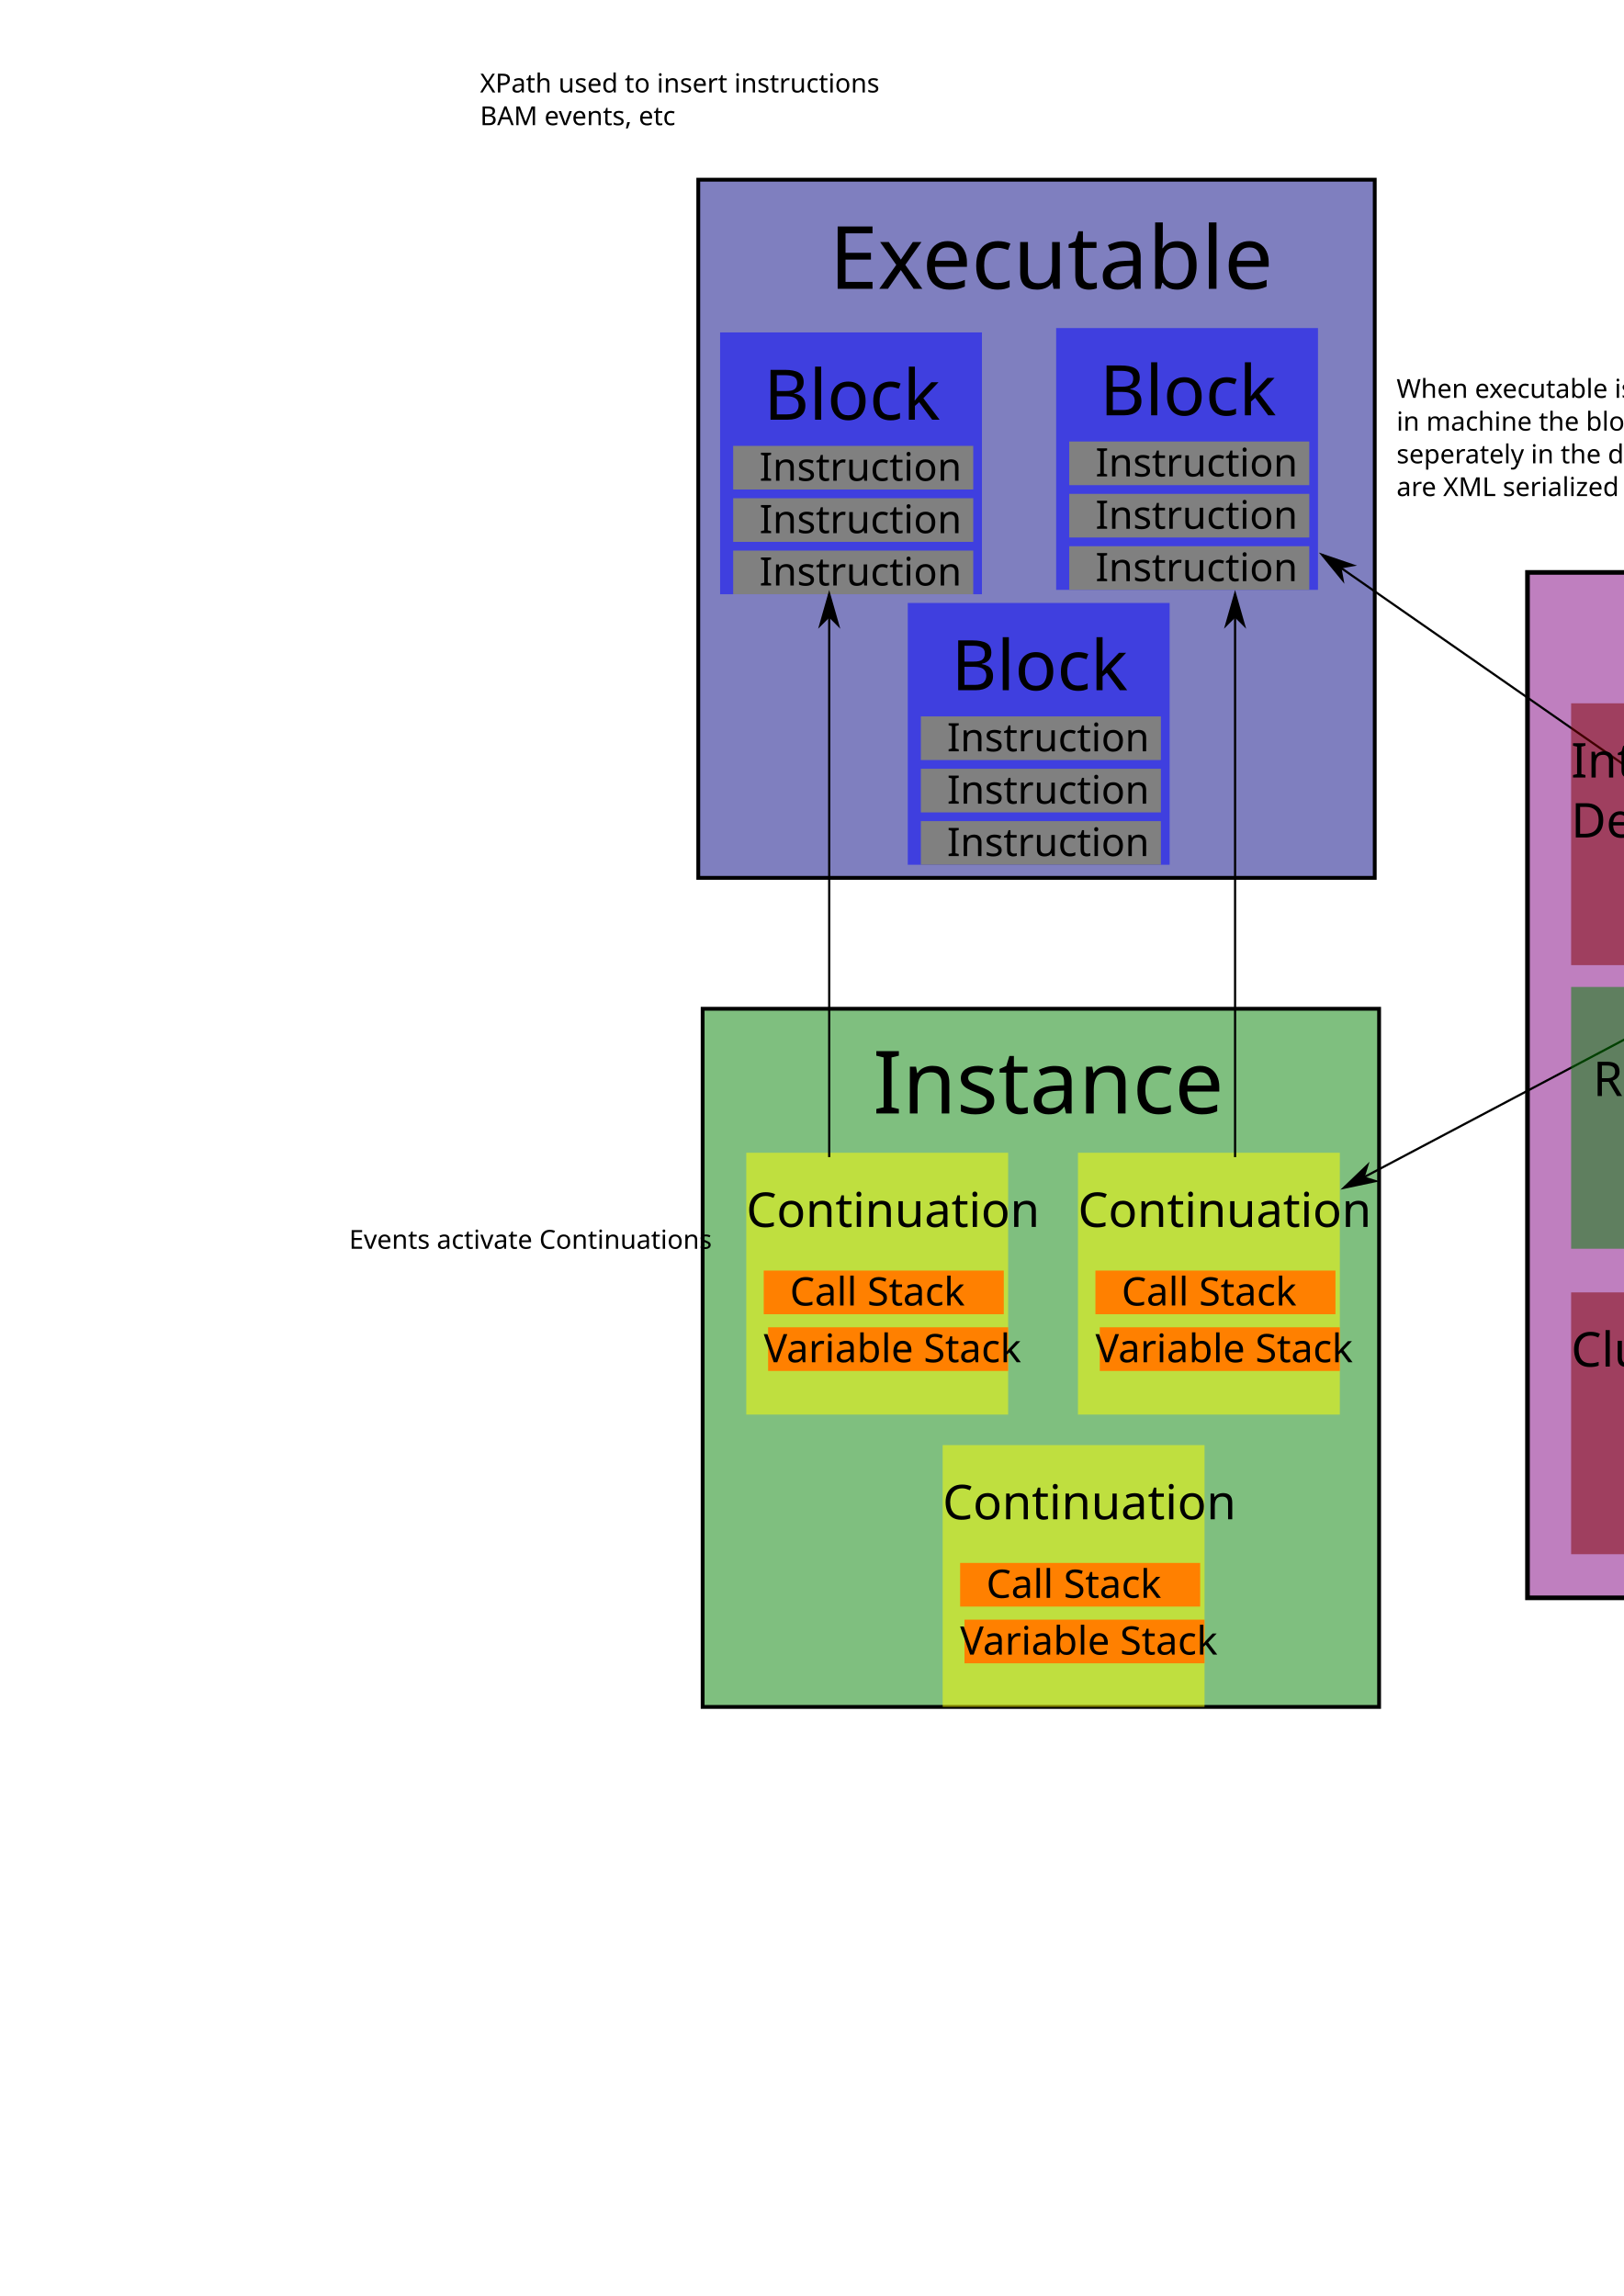
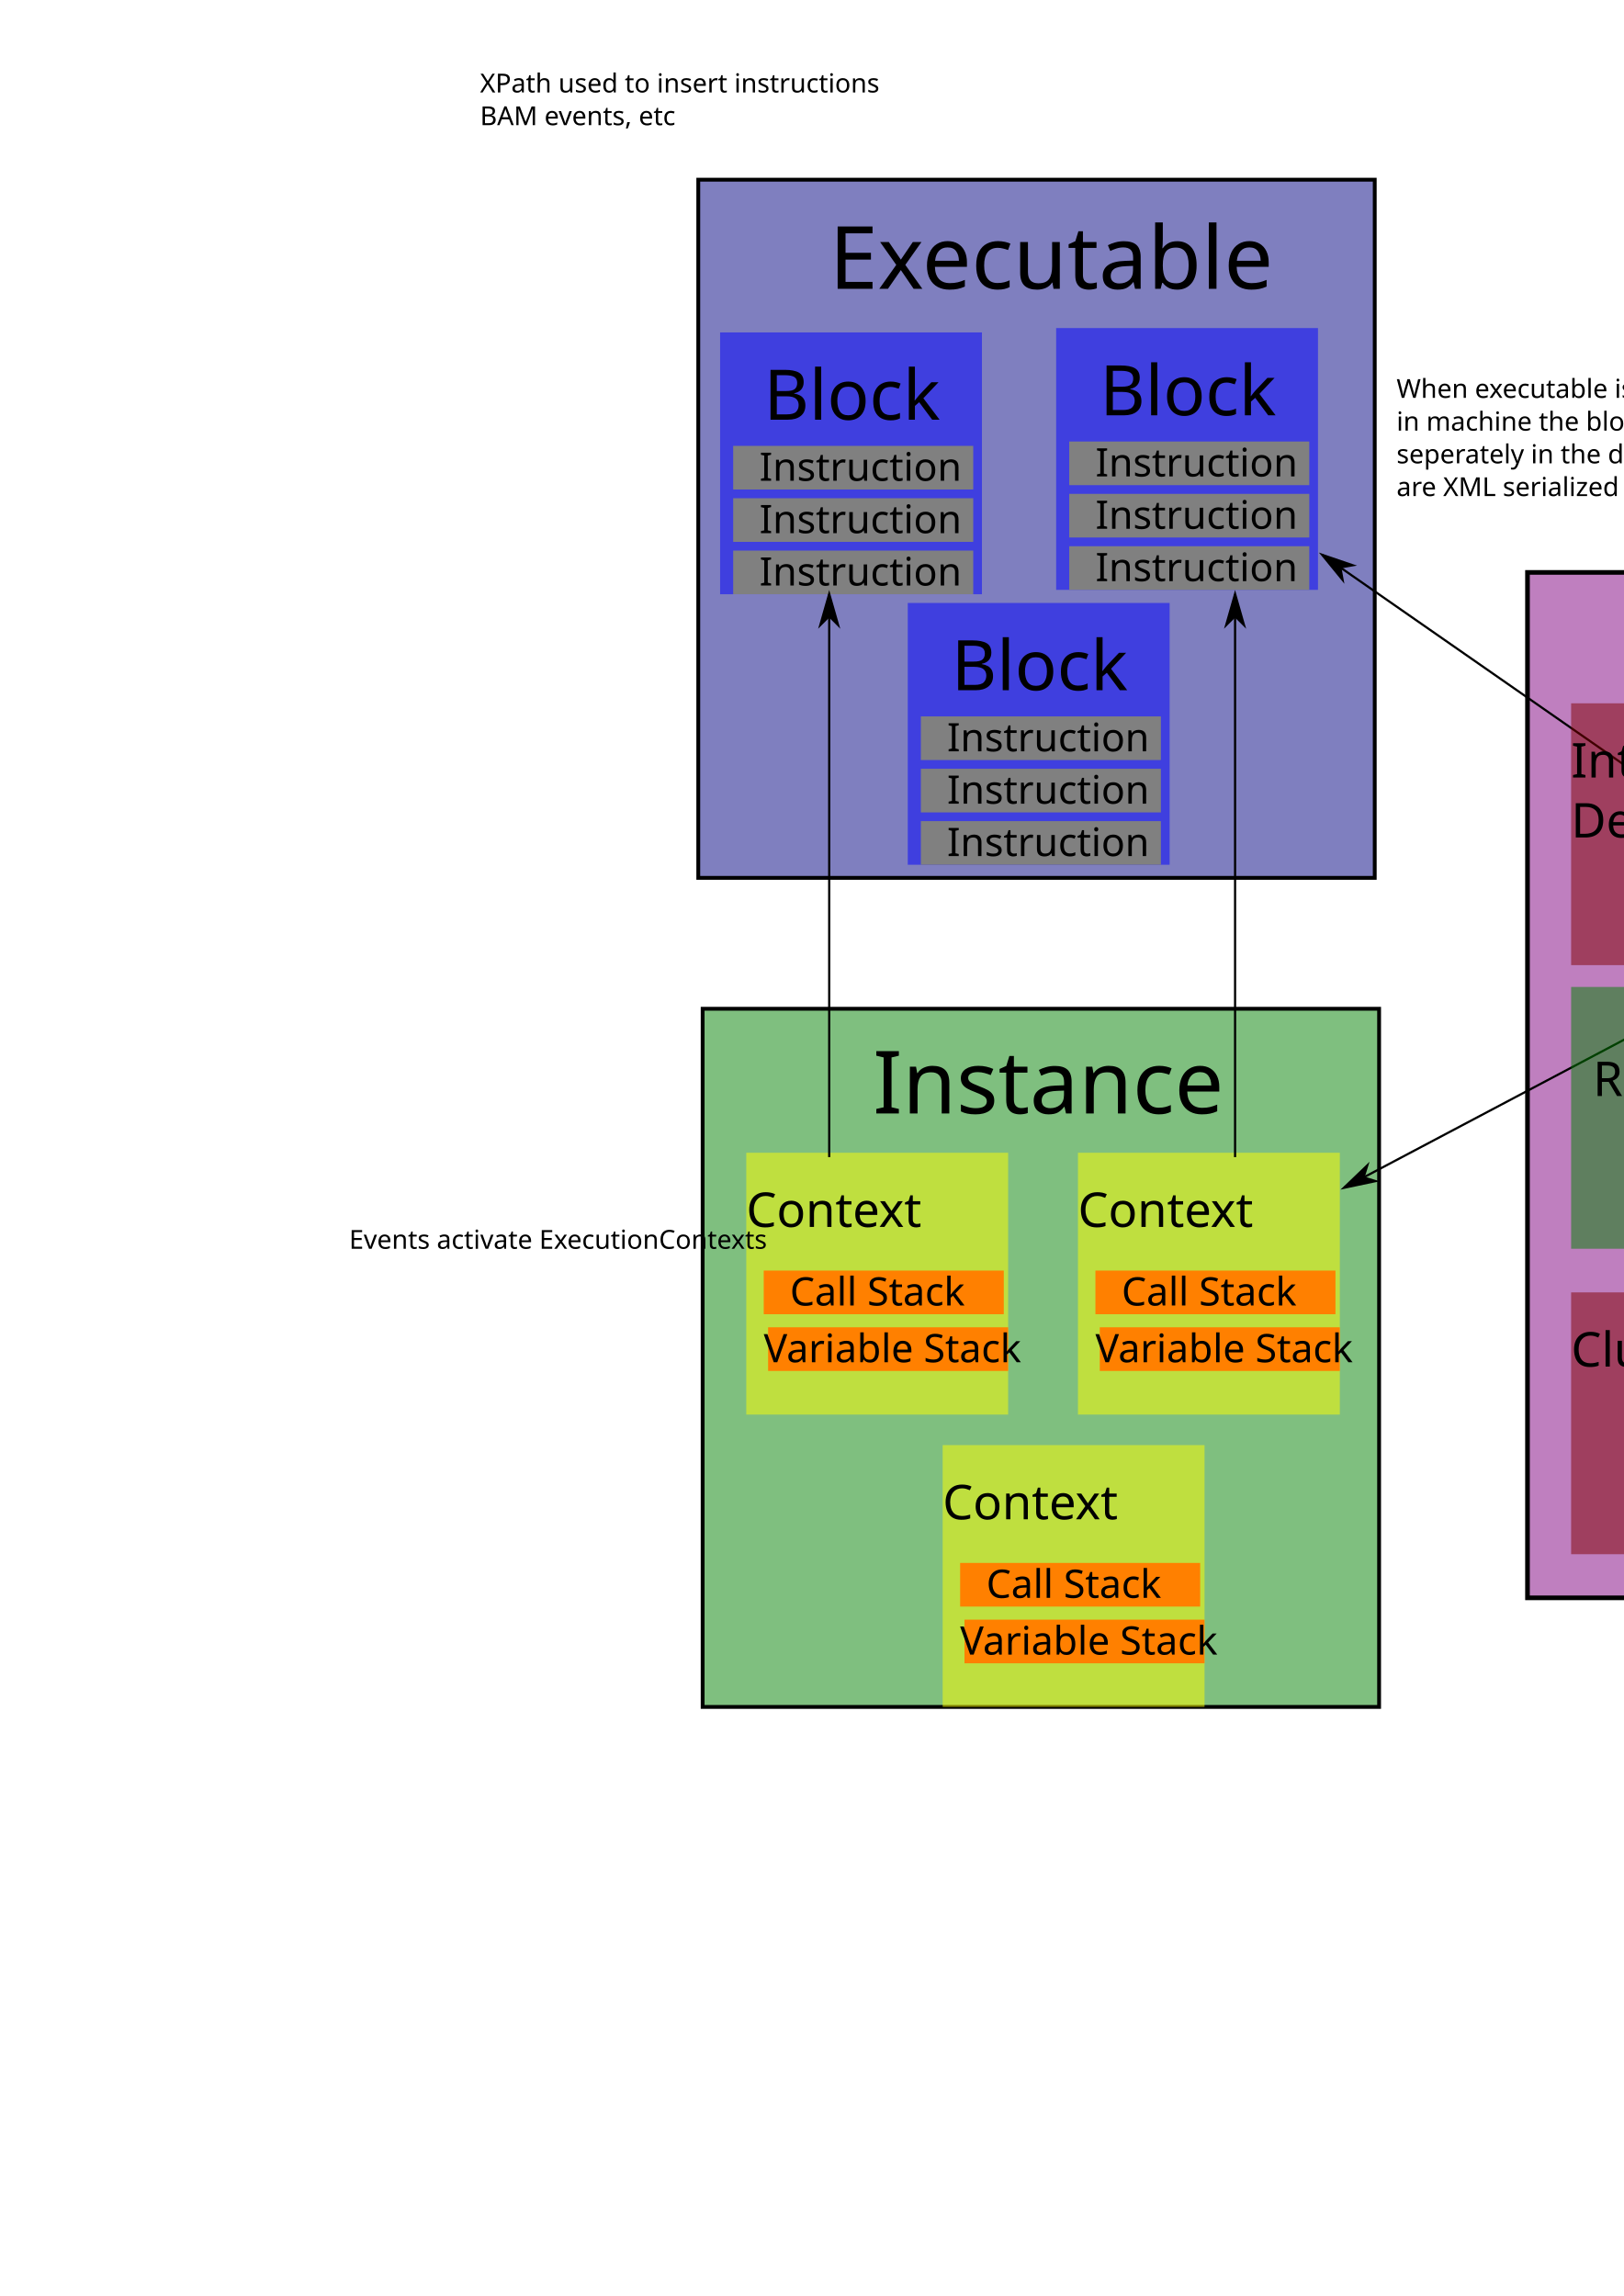
<svg xmlns="http://www.w3.org/2000/svg" width="744.094" height="1052.362" id="svg2" version="1.1">
  <defs id="defs4">
    <marker orient="auto" refY="0.0" refX="0.0" id="Arrow1Lstart" style="overflow:visible">
      <path id="path4693" d="M 0.0,0.0 L 5.0,-5.0 L -12.5,0.0 L 5.0,5.0 L 0.0,0.0 z " style="fill-rule:evenodd;stroke:#000000;stroke-width:1.0pt;marker-start:none" transform="scale(0.8) translate(12.5,0)" />
    </marker>
    <marker orient="auto" refY="0.0" refX="0.0" id="Arrow1Lend" style="overflow:visible;">
      <path id="path4385" d="M 0.0,0.0 L 5.0,-5.0 L -12.5,0.0 L 5.0,5.0 L 0.0,0.0 z " style="fill-rule:evenodd;stroke:#000000;stroke-width:1.0pt;marker-start:none;" transform="scale(0.8) rotate(180) translate(12.5,0)" />
    </marker>
    <marker orient="auto" refY="0" refX="0" id="Arrow1Lend-4" style="overflow:visible">
      <path id="path4385-5" d="M 0,0 5,-5 -12.5,0 5,5 0,0 z" style="fill-rule:evenodd;stroke:#000000;stroke-width:1pt;marker-start:none" transform="matrix(-0.8,0,0,-0.8,-10,0)" />
    </marker>
    <marker orient="auto" refY="0" refX="0" id="Arrow1Lstart-9" style="overflow:visible">
      <path id="path4693-9" d="M 0,0 5,-5 -12.5,0 5,5 0,0 z" style="fill-rule:evenodd;stroke:#000000;stroke-width:1pt;marker-start:none" transform="matrix(0.8,0,0,0.8,10,0)" />
    </marker>
    <marker orient="auto" refY="0" refX="0" id="Arrow1Lend-4-8" style="overflow:visible">
      <path id="path4385-5-1" d="M 0,0 5,-5 -12.5,0 5,5 0,0 z" style="fill-rule:evenodd;stroke:#000000;stroke-width:1pt;marker-start:none" transform="matrix(-0.8,0,0,-0.8,-10,0)" />
    </marker>
    <marker orient="auto" refY="0" refX="0" id="marker3226" style="overflow:visible">
      <path id="path3228" d="M 0,0 5,-5 -12.5,0 5,5 0,0 z" style="fill-rule:evenodd;stroke:#000000;stroke-width:1pt;marker-start:none" transform="matrix(0.8,0,0,0.8,10,0)" />
    </marker>
    <marker orient="auto" refY="0" refX="0" id="marker3230" style="overflow:visible">
      <path id="path3232" d="M 0,0 5,-5 -12.5,0 5,5 0,0 z" style="fill-rule:evenodd;stroke:#000000;stroke-width:1pt;marker-start:none" transform="matrix(-0.8,0,0,-0.8,-10,0)" />
    </marker>
  </defs>
  <g id="layer1">
    <rect style="fill:#008080;fill-opacity:1;fill-rule:evenodd;stroke:#000000;stroke-width:0.725px;stroke-linecap:butt;stroke-linejoin:miter;stroke-opacity:1" id="rect2987" width="170" height="100" x="1210" y="372.362" />
    <g id="g4145">
      <g id="g3806">
        <rect style="fill:#000080;fill-rule:evenodd;stroke:#000000;stroke-width:1.752px;stroke-linecap:butt;stroke-linejoin:miter;stroke-opacity:1;fill-opacity:0.502" id="rect2987-7" width="310" height="320" x="320" y="82.362" />
        <text xml:space="preserve" style="font-size:40px;font-style:normal;font-weight:normal;line-height:125%;letter-spacing:0px;word-spacing:0px;fill:#000000;fill-opacity:1;stroke:none;font-family:Sans" x="380" y="132.362" id="text3759-4">
          <tspan id="tspan3761-0" x="380" y="132.362">Executable</tspan>
        </text>
      </g>
      <g transform="translate(130,-370)" id="g3881">
        <g id="g3817">
          <rect y="522.362" x="200" height="120" width="120" id="rect3811" style="fill:#0000ff;fill-opacity:0.502" />
          <text id="text3813" y="562.362" x="220" style="font-size:32px;font-style:normal;font-weight:normal;line-height:125%;letter-spacing:0px;word-spacing:0px;fill:#000000;fill-opacity:1;stroke:none;font-family:Sans" xml:space="preserve">
            <tspan y="562.362" x="220" id="tspan3815">Block</tspan>
          </text>
        </g>
        <g id="g3836" transform="translate(186,92)">
          <rect y="482.362" x="20" height="20" width="110" id="rect3822" style="fill:#808080;fill-opacity:1" />
          <text id="text3824" y="498.362" x="32" style="font-size:18px;font-style:normal;font-weight:normal;line-height:125%;letter-spacing:0px;word-spacing:0px;fill:#000000;fill-opacity:1;stroke:none;font-family:Sans" xml:space="preserve">
            <tspan y="498.362" x="32" id="tspan3826">Instruction</tspan>
          </text>
        </g>
        <g id="g3836-5" transform="translate(186,116)">
          <rect y="482.362" x="20" height="20" width="110" id="rect3822-4" style="fill:#808080;fill-opacity:1" />
          <text id="text3824-6" y="498.362" x="32" style="font-size:18px;font-style:normal;font-weight:normal;line-height:125%;letter-spacing:0px;word-spacing:0px;fill:#000000;fill-opacity:1;stroke:none;font-family:Sans" xml:space="preserve">
            <tspan y="498.362" x="32" id="tspan3826-0">Instruction</tspan>
          </text>
        </g>
        <g id="g3836-4" transform="translate(186,140)">
          <rect y="482.362" x="20" height="20" width="110" id="rect3822-5" style="fill:#808080;fill-opacity:1" />
          <text id="text3824-3" y="498.362" x="32" style="font-size:18px;font-style:normal;font-weight:normal;line-height:125%;letter-spacing:0px;word-spacing:0px;fill:#000000;fill-opacity:1;stroke:none;font-family:Sans" xml:space="preserve">
            <tspan y="498.362" x="32" id="tspan3826-2">Instruction</tspan>
          </text>
        </g>
      </g>
      <g id="g3881-2" transform="translate(284,-372)">
        <g id="g3817-0">
          <rect y="522.362" x="200" height="120" width="120" id="rect3811-4" style="fill:#0000ff;fill-opacity:0.502" />
          <text id="text3813-2" y="562.362" x="220" style="font-size:32px;font-style:normal;font-weight:normal;line-height:125%;letter-spacing:0px;word-spacing:0px;fill:#000000;fill-opacity:1;stroke:none;font-family:Sans" xml:space="preserve">
            <tspan y="562.362" x="220" id="tspan3815-2">Block</tspan>
          </text>
        </g>
        <g id="g3836-46" transform="translate(186,92)">
          <rect y="482.362" x="20" height="20" width="110" id="rect3822-1" style="fill:#808080;fill-opacity:1" />
          <text id="text3824-2" y="498.362" x="32" style="font-size:18px;font-style:normal;font-weight:normal;line-height:125%;letter-spacing:0px;word-spacing:0px;fill:#000000;fill-opacity:1;stroke:none;font-family:Sans" xml:space="preserve">
            <tspan y="498.362" x="32" id="tspan3826-9">Instruction</tspan>
          </text>
        </g>
        <g id="g3836-5-7" transform="translate(186,116)">
          <rect y="482.362" x="20" height="20" width="110" id="rect3822-4-9" style="fill:#808080;fill-opacity:1" />
          <text id="text3824-6-2" y="498.362" x="32" style="font-size:18px;font-style:normal;font-weight:normal;line-height:125%;letter-spacing:0px;word-spacing:0px;fill:#000000;fill-opacity:1;stroke:none;font-family:Sans" xml:space="preserve">
            <tspan y="498.362" x="32" id="tspan3826-0-0">Instruction</tspan>
          </text>
        </g>
        <g id="g3836-4-8" transform="translate(186,140)">
          <rect y="482.362" x="20" height="20" width="110" id="rect3822-5-4" style="fill:#808080;fill-opacity:1" />
          <text id="text3824-3-6" y="498.362" x="32" style="font-size:18px;font-style:normal;font-weight:normal;line-height:125%;letter-spacing:0px;word-spacing:0px;fill:#000000;fill-opacity:1;stroke:none;font-family:Sans" xml:space="preserve">
            <tspan y="498.362" x="32" id="tspan3826-2-0">Instruction</tspan>
          </text>
        </g>
      </g>
      <g id="g3881-8" transform="translate(216,-246)">
        <g id="g3817-3">
          <rect y="522.362" x="200" height="120" width="120" id="rect3811-6" style="fill:#0000ff;fill-opacity:0.502" />
          <text id="text3813-9" y="562.362" x="220" style="font-size:32px;font-style:normal;font-weight:normal;line-height:125%;letter-spacing:0px;word-spacing:0px;fill:#000000;fill-opacity:1;stroke:none;font-family:Sans" xml:space="preserve">
            <tspan y="562.362" x="220" id="tspan3815-0">Block</tspan>
          </text>
        </g>
        <g id="g3836-1" transform="translate(186,92)">
          <rect y="482.362" x="20" height="20" width="110" id="rect3822-0" style="fill:#808080;fill-opacity:1" />
          <text id="text3824-0" y="498.362" x="32" style="font-size:18px;font-style:normal;font-weight:normal;line-height:125%;letter-spacing:0px;word-spacing:0px;fill:#000000;fill-opacity:1;stroke:none;font-family:Sans" xml:space="preserve">
            <tspan y="498.362" x="32" id="tspan3826-7">Instruction</tspan>
          </text>
        </g>
        <g id="g3836-5-1" transform="translate(186,116)">
          <rect y="482.362" x="20" height="20" width="110" id="rect3822-4-1" style="fill:#808080;fill-opacity:1" />
          <text id="text3824-6-1" y="498.362" x="32" style="font-size:18px;font-style:normal;font-weight:normal;line-height:125%;letter-spacing:0px;word-spacing:0px;fill:#000000;fill-opacity:1;stroke:none;font-family:Sans" xml:space="preserve">
            <tspan y="498.362" x="32" id="tspan3826-0-8">Instruction</tspan>
          </text>
        </g>
        <g id="g3836-4-9" transform="translate(186,140)">
          <rect y="482.362" x="20" height="20" width="110" id="rect3822-5-3" style="fill:#808080;fill-opacity:1" />
          <text id="text3824-3-8" y="498.362" x="32" style="font-size:18px;font-style:normal;font-weight:normal;line-height:125%;letter-spacing:0px;word-spacing:0px;fill:#000000;fill-opacity:1;stroke:none;font-family:Sans" xml:space="preserve">
            <tspan y="498.362" x="32" id="tspan3826-2-9">Instruction</tspan>
          </text>
        </g>
      </g>
    </g>
    <rect style="fill:#008000;fill-opacity:0.502;fill-rule:evenodd;stroke:#000000;stroke-width:1.752px;stroke-linecap:butt;stroke-linejoin:miter;stroke-opacity:1" id="rect2987-7-1" width="310" height="320" x="322" y="462.362" />
    <text xml:space="preserve" style="font-size:40px;font-style:normal;font-weight:normal;line-height:125%;letter-spacing:0px;word-spacing:0px;fill:#000000;fill-opacity:1;stroke:none;font-family:Sans" x="400" y="510.362" id="text3759-4-2">
      <tspan id="tspan3761-0-0" x="400" y="510.362">Instance</tspan>
    </text>
    <g id="g4105-3" transform="translate(-68,-24)">
      <rect y="552.362" x="410" height="120" width="120" id="rect3811-7-3" style="fill:#ffff00;fill-opacity:0.502" />
      <text id="text3813-4-8" y="586.362" x="410" style="font-size:22px;font-style:normal;font-weight:normal;line-height:125%;letter-spacing:0px;word-spacing:0px;fill:#000000;fill-opacity:1;stroke:none;font-family:Sans" xml:space="preserve">
-         <tspan y="586.362" x="410" id="tspan3815-4-3">Continuation</tspan>
+         <tspan y="586.362" x="410" id="tspan3815-4-3">Context</tspan>
      </text>
      <g transform="translate(238,74)" id="g4065-1">
        <rect style="fill:#ff8000;fill-opacity:1" id="rect3822-3-0" width="110" height="20" x="180" y="532.362" />
        <text xml:space="preserve" style="font-size:18px;font-style:normal;font-weight:normal;line-height:125%;letter-spacing:0px;word-spacing:0px;fill:#000000;fill-opacity:1;stroke:none;font-family:Sans" x="192" y="548.362" id="text3824-4-7">
          <tspan id="tspan3826-3-3" x="192" y="548.362">Call Stack</tspan>
        </text>
      </g>
      <g transform="translate(220,40)" id="g4100-1">
        <rect style="fill:#ff8000;fill-opacity:1" id="rect3822-3-6-7" width="110" height="20" x="200" y="592.362" />
        <text xml:space="preserve" style="font-size:18px;font-style:normal;font-weight:normal;line-height:125%;letter-spacing:0px;word-spacing:0px;fill:#000000;fill-opacity:1;stroke:none;font-family:Sans" x="198" y="608.362" id="text3824-4-8-0">
          <tspan id="tspan3826-3-1-6" x="198" y="608.362">Variable Stack</tspan>
        </text>
      </g>
    </g>
    <g id="g4105-3-2" transform="translate(84,-24)">
      <rect y="552.362" x="410" height="120" width="120" id="rect3811-7-3-5" style="fill:#ffff00;fill-opacity:0.502" />
      <text id="text3813-4-8-7" y="586.362" x="410" style="font-size:22px;font-style:normal;font-weight:normal;line-height:125%;letter-spacing:0px;word-spacing:0px;fill:#000000;fill-opacity:1;stroke:none;font-family:Sans" xml:space="preserve">
-         <tspan y="586.362" x="410" id="tspan3815-4-3-1">Continuation</tspan>
+         <tspan y="586.362" x="410" id="tspan3815-4-3-1">Context</tspan>
      </text>
      <g transform="translate(238,74)" id="g4065-1-7">
        <rect style="fill:#ff8000;fill-opacity:1" id="rect3822-3-0-6" width="110" height="20" x="180" y="532.362" />
        <text xml:space="preserve" style="font-size:18px;font-style:normal;font-weight:normal;line-height:125%;letter-spacing:0px;word-spacing:0px;fill:#000000;fill-opacity:1;stroke:none;font-family:Sans" x="192" y="548.362" id="text3824-4-7-0">
          <tspan id="tspan3826-3-3-3" x="192" y="548.362">Call Stack</tspan>
        </text>
      </g>
      <g transform="translate(220,40)" id="g4100-1-4">
        <rect style="fill:#ff8000;fill-opacity:1" id="rect3822-3-6-7-0" width="110" height="20" x="200" y="592.362" />
        <text xml:space="preserve" style="font-size:18px;font-style:normal;font-weight:normal;line-height:125%;letter-spacing:0px;word-spacing:0px;fill:#000000;fill-opacity:1;stroke:none;font-family:Sans" x="198" y="608.362" id="text3824-4-8-0-5">
          <tspan id="tspan3826-3-1-6-4" x="198" y="608.362">Variable Stack</tspan>
        </text>
      </g>
    </g>
    <g id="g4105-3-7" transform="translate(22,110)">
      <rect y="552.362" x="410" height="120" width="120" id="rect3811-7-3-59" style="fill:#ffff00;fill-opacity:0.502" />
      <text id="text3813-4-8-3" y="586.362" x="410" style="font-size:22px;font-style:normal;font-weight:normal;line-height:125%;letter-spacing:0px;word-spacing:0px;fill:#000000;fill-opacity:1;stroke:none;font-family:Sans" xml:space="preserve">
-         <tspan y="586.362" x="410" id="tspan3815-4-3-9">Continuation</tspan>
+         <tspan y="586.362" x="410" id="tspan3815-4-3-9">Context</tspan>
      </text>
      <g transform="translate(238,74)" id="g4065-1-3">
        <rect style="fill:#ff8000;fill-opacity:1" id="rect3822-3-0-9" width="110" height="20" x="180" y="532.362" />
        <text xml:space="preserve" style="font-size:18px;font-style:normal;font-weight:normal;line-height:125%;letter-spacing:0px;word-spacing:0px;fill:#000000;fill-opacity:1;stroke:none;font-family:Sans" x="192" y="548.362" id="text3824-4-7-8">
          <tspan id="tspan3826-3-3-6" x="192" y="548.362">Call Stack</tspan>
        </text>
      </g>
      <g transform="translate(220,40)" id="g4100-1-5">
        <rect style="fill:#ff8000;fill-opacity:1" id="rect3822-3-6-7-8" width="110" height="20" x="200" y="592.362" />
        <text xml:space="preserve" style="font-size:18px;font-style:normal;font-weight:normal;line-height:125%;letter-spacing:0px;word-spacing:0px;fill:#000000;fill-opacity:1;stroke:none;font-family:Sans" x="198" y="608.362" id="text3824-4-8-0-9">
          <tspan id="tspan3826-3-1-6-1" x="198" y="608.362">Variable Stack</tspan>
        </text>
      </g>
    </g>
    <path style="fill:none;stroke:#000000;stroke-width:1px;stroke-linecap:butt;stroke-linejoin:miter;stroke-opacity:1;marker-end:url(#Arrow1Lend)" d="m 380,530.362 0,-258" id="path4377" />
    <path style="fill:none;stroke:#000000;stroke-width:1px;stroke-linecap:butt;stroke-linejoin:miter;stroke-opacity:1;marker-end:url(#Arrow1Lend)" d="m 566,530.362 0,-258" id="path4377-9" />
    <rect style="fill:#ff00ff;fill-opacity:1" id="rect4847" width="170" height="110" x="1210" y="242.362" />
    <text xml:space="preserve" style="font-size:24px;font-style:normal;font-weight:normal;line-height:125%;letter-spacing:0px;word-spacing:0px;fill:#000000;fill-opacity:1;stroke:none;font-family:Sans" x="1230" y="292.362" id="text4852">
      <tspan id="tspan4854" x="1230" y="292.362">XSLT</tspan>
      <tspan x="1230" y="322.362" id="tspan4856">PreProcessor</tspan>
    </text>
    <text xml:space="preserve" style="font-size:12px;font-style:normal;font-weight:normal;line-height:125%;letter-spacing:0px;word-spacing:0px;fill:#000000;fill-opacity:1;stroke:none;font-family:Sans" x="640" y="182.362" id="text5426">
      <tspan x="640" y="182.362" id="tspan5430">When executable is installed</tspan>
      <tspan x="640" y="197.362" id="tspan5787">in machine the blocks are persisted</tspan>
      <tspan x="640" y="212.362" id="tspan5789">seperately in the database, the instructions</tspan>
      <tspan x="640" y="227.362" id="tspan5791">are XML serialized in a blob</tspan>
    </text>
    <text xml:space="preserve" style="font-size:12px;font-style:normal;font-weight:normal;line-height:125%;letter-spacing:0px;word-spacing:0px;fill:#000000;fill-opacity:1;stroke:none;font-family:Sans" x="220" y="42.362" id="text5426-3">
      <tspan x="220" y="42.362" id="tspan5430-8">XPath used to insert instructions</tspan>
      <tspan x="220" y="57.362" id="tspan5458">BAM events, etc</tspan>
    </text>
    <text xml:space="preserve" style="font-size:12px;font-style:normal;font-weight:normal;line-height:125%;letter-spacing:0px;word-spacing:0px;fill:#000000;fill-opacity:1;stroke:none;font-family:Sans" x="160" y="572.362" id="text5460">
-       <tspan id="tspan5462" x="160" y="572.362">Events activate Continuations</tspan>
+       <tspan id="tspan5462" x="160" y="572.362">Events activate ExecutionContexts</tspan>
    </text>
    <text xml:space="preserve" style="font-size:12px;font-style:normal;font-weight:normal;line-height:125%;letter-spacing:0px;word-spacing:0px;fill:#000000;fill-opacity:1;stroke:none;font-family:Sans" x="1204" y="628.362" id="text5464">
      <tspan id="tspan5466" x="1204" y="628.362">Executables and sources </tspan>
      <tspan x="1204" y="643.362" id="tspan5468">are all stored in the repository</tspan>
      <tspan x="1204" y="658.362" id="tspan5470"> i.e. database using JPA</tspan>
    </text>
    <rect style="fill:#800080;fill-opacity:0.502;fill-rule:evenodd;stroke:#000000;stroke-width:2.124px;stroke-linecap:butt;stroke-linejoin:miter;stroke-opacity:1" id="rect2987-7-3" width="310" height="470" x="700" y="262.362" />
    <text xml:space="preserve" style="font-size:40px;font-style:normal;font-weight:normal;line-height:125%;letter-spacing:0px;word-spacing:0px;fill:#000000;fill-opacity:1;stroke:none;font-family:Sans" x="760" y="312.362" id="text3759-4-7">
      <tspan id="tspan3761-0-4" x="760" y="312.362">Platform</tspan>
    </text>
    <path id="path5718" d="m 790,382.362 -184,-128" style="fill:none;stroke:#000000;stroke-width:1px;stroke-linecap:butt;stroke-linejoin:miter;stroke-opacity:1;marker-end:url(#Arrow1Lend-4)" />
    <path id="path5720" d="m 790,452.362 -174,92" style="fill:none;stroke:#000000;stroke-width:1px;stroke-linecap:butt;stroke-linejoin:miter;stroke-opacity:1;marker-end:url(#Arrow1Lend-4)" />
    <g id="g6288" transform="translate(-40,-40)">
      <rect y="362.362" x="760" height="120" width="120" id="rect3811-7-3-4" style="fill:#800000;fill-opacity:0.502" />
      <text id="text3813-4-8-1" y="396.362" x="760" style="font-size:22px;font-style:normal;font-weight:normal;line-height:125%;letter-spacing:0px;word-spacing:0px;fill:#000000;fill-opacity:1;stroke:none;font-family:Sans" xml:space="preserve">
        <tspan y="396.362" x="760" id="tspan3815-4-3-5">Interpreter/</tspan>
        <tspan y="423.862" x="760" id="tspan5783">Debugger</tspan>
      </text>
    </g>
    <g id="g6369" transform="translate(-180,-146)">
      <rect y="468.362" x="1050" height="120" width="120" id="rect3811-7-3-4-9" style="fill:#000080;fill-opacity:0.502" />
      <text id="text3813-4-8-1-5" y="500.362" x="1060" style="font-size:22px;font-style:normal;font-weight:normal;line-height:125%;letter-spacing:0px;word-spacing:0px;fill:#000000;fill-opacity:1;stroke:none;font-family:Sans" xml:space="preserve">
        <tspan y="500.362" x="1060" id="tspan3815-4-3-5-1">Scheduler</tspan>
      </text>
    </g>
    <g id="g6415" transform="translate(-240,20)">
      <rect y="432.362" x="1110" height="120" width="120" id="rect3811-7-3-4-9-1" style="fill:#008080;fill-opacity:0.502" />
      <text id="text3813-4-8-1-5-6" y="456.362" x="1110" style="font-size:22px;font-style:normal;font-weight:normal;line-height:125%;letter-spacing:0px;word-spacing:0px;fill:#000000;fill-opacity:1;stroke:none;font-family:Sans" xml:space="preserve">
        <tspan y="456.362" x="1110" id="tspan3815-4-3-5-1-4">Event</tspan>
        <tspan id="tspan6398" y="483.862" x="1110">Service</tspan>
      </text>
    </g>
    <rect style="fill:#008000;fill-opacity:0.502" id="rect3811-7-3-4-9-1-5" width="120" height="120" x="720" y="452.362" />
    <text xml:space="preserve" style="font-size:22px;font-style:normal;font-weight:normal;line-height:125%;letter-spacing:0px;word-spacing:0px;fill:#000000;fill-opacity:1;stroke:none;font-family:Sans" x="730" y="502.362" id="text3813-4-8-1-5-6-5">
      <tspan id="tspan3815-4-3-5-1-4-3" x="730" y="502.362">Repository</tspan>
    </text>
    <g transform="translate(920,-240)" id="g3798-1">
      <rect y="172.362" x="40" height="190" width="170" id="rect2987-74" style="fill:#00ffff;fill-opacity:1;fill-rule:evenodd;stroke:#000000;stroke-width:1px;stroke-linecap:butt;stroke-linejoin:miter;stroke-opacity:1" />
      <text id="text3759-0" y="288.362" x="76" style="font-size:40px;font-style:normal;font-weight:normal;line-height:125%;letter-spacing:0px;word-spacing:0px;fill:#000000;fill-opacity:1;stroke:none;font-family:Sans" xml:space="preserve">
        <tspan y="288.362" x="76" id="tspan3761-9">JMX</tspan>
      </text>
      <path style="fill:none;stroke:#000000;stroke-width:1px;stroke-linecap:butt;stroke-linejoin:miter;stroke-opacity:1;marker-start:url(#Arrow1Lstart);marker-end:url(#Arrow1Lend-4)" d="M 340,-77.638 270,152.362" id="path3170" transform="translate(-300,350)" />
      <path style="fill:none;stroke:#000000;stroke-width:1px;stroke-linecap:butt;stroke-linejoin:miter;stroke-opacity:1;marker-start:url(#Arrow1Lstart);marker-end:url(#Arrow1Lend-4)" d="m 510,-77.638 90,0" id="path3172" transform="translate(-300,350)" />
    </g>
    <rect style="fill:#ff0000;fill-opacity:1;fill-rule:evenodd;stroke:#000000;stroke-width:0.725px;stroke-linecap:butt;stroke-linejoin:miter;stroke-opacity:1" id="rect2987-2" width="170" height="100" x="1210" y="502.362" />
    <text xml:space="preserve" style="font-size:40px;font-style:normal;font-weight:normal;line-height:125%;letter-spacing:0px;word-spacing:0px;fill:#000000;fill-opacity:1;stroke:none;font-family:Sans" x="1244" y="564.362" id="text3759">
      <tspan id="tspan3761" x="1244" y="564.362">BPEL</tspan>
    </text>
    <text xml:space="preserve" style="font-size:24px;font-style:normal;font-weight:normal;line-height:125%;letter-spacing:0px;word-spacing:0px;fill:#000000;fill-opacity:1;stroke:none;font-family:Sans" x="1240" y="432.362" id="text3759-6">
      <tspan id="tspan3761-3" x="1240" y="432.362">Build Plan</tspan>
    </text>
    <g id="g6288-1" transform="translate(-40,230)">
      <rect y="362.362" x="760" height="120" width="120" id="rect3811-7-3-4-7" style="fill:#800000;fill-opacity:0.502" />
      <text id="text3813-4-8-1-4" y="396.362" x="760" style="font-size:22px;font-style:normal;font-weight:normal;line-height:125%;letter-spacing:0px;word-spacing:0px;fill:#000000;fill-opacity:1;stroke:none;font-family:Sans" xml:space="preserve">
        <tspan y="396.362" x="760" id="tspan5783-9">Cluster</tspan>
      </text>
    </g>
    <g id="g6369-4" transform="translate(-180,124)">
      <rect y="468.362" x="1050" height="120" width="120" id="rect3811-7-3-4-9-8" style="fill:#000080;fill-opacity:0.502" />
      <text id="text3813-4-8-1-5-8" y="500.362" x="1060" style="font-size:22px;font-style:normal;font-weight:normal;line-height:125%;letter-spacing:0px;word-spacing:0px;fill:#000000;fill-opacity:1;stroke:none;font-family:Sans" xml:space="preserve">
        <tspan y="500.362" x="1060" id="tspan3815-4-3-5-1-2">Build</tspan>
        <tspan y="500.362" x="1060" id="tspan3210">System</tspan>
      </text>
    </g>
    <g transform="translate(1184,-236)" id="g3798-1-2">
      <rect y="172.362" x="40" height="190" width="170" id="rect2987-74-7" style="fill:#00ffff;fill-opacity:1;fill-rule:evenodd;stroke:#000000;stroke-width:1px;stroke-linecap:butt;stroke-linejoin:miter;stroke-opacity:1" />
      <text id="text3759-0-7" y="288.362" x="76" style="font-size:40px;font-style:normal;font-weight:normal;line-height:125%;letter-spacing:0px;word-spacing:0px;fill:#000000;fill-opacity:1;stroke:none;font-family:Sans" xml:space="preserve">
        <tspan y="288.362" x="76" id="tspan3761-9-9">CLI</tspan>
      </text>
    </g>
    <flowRoot xml:space="preserve" id="flowRoot3273" style="fill:black;stroke:none;stroke-opacity:1;stroke-width:1px;stroke-linejoin:miter;stroke-linecap:butt;fill-opacity:1;font-family:Sans;font-style:normal;font-weight:normal;font-size:18px;line-height:125%;letter-spacing:0px;word-spacing:0px">
      <flowRegion id="flowRegion3275">
        <rect id="rect3277" width="38.386" height="18.183" x="111.117" y="118.981" />
      </flowRegion>
      <flowPara id="flowPara3279" />
    </flowRoot>
    <path style="fill:none;stroke:#000000;stroke-width:1px;stroke-linecap:butt;stroke-linejoin:miter;stroke-opacity:1;marker-end:url(#marker3230)" d="m 1200,552.362 -40,0 0,-380 140,0 0,-40" id="path3284" />
    <path style="fill:none;stroke:#000000;stroke-width:1px;stroke-linecap:butt;stroke-linejoin:miter;stroke-opacity:1" d="m 1200,412.362 -40,0" id="path4290" />
    <path style="fill:none;stroke:#000000;stroke-width:1px;stroke-linecap:butt;stroke-linejoin:miter;stroke-opacity:1" d="m 1200,292.362 -40,0" id="path4292" />
  </g>
</svg>
